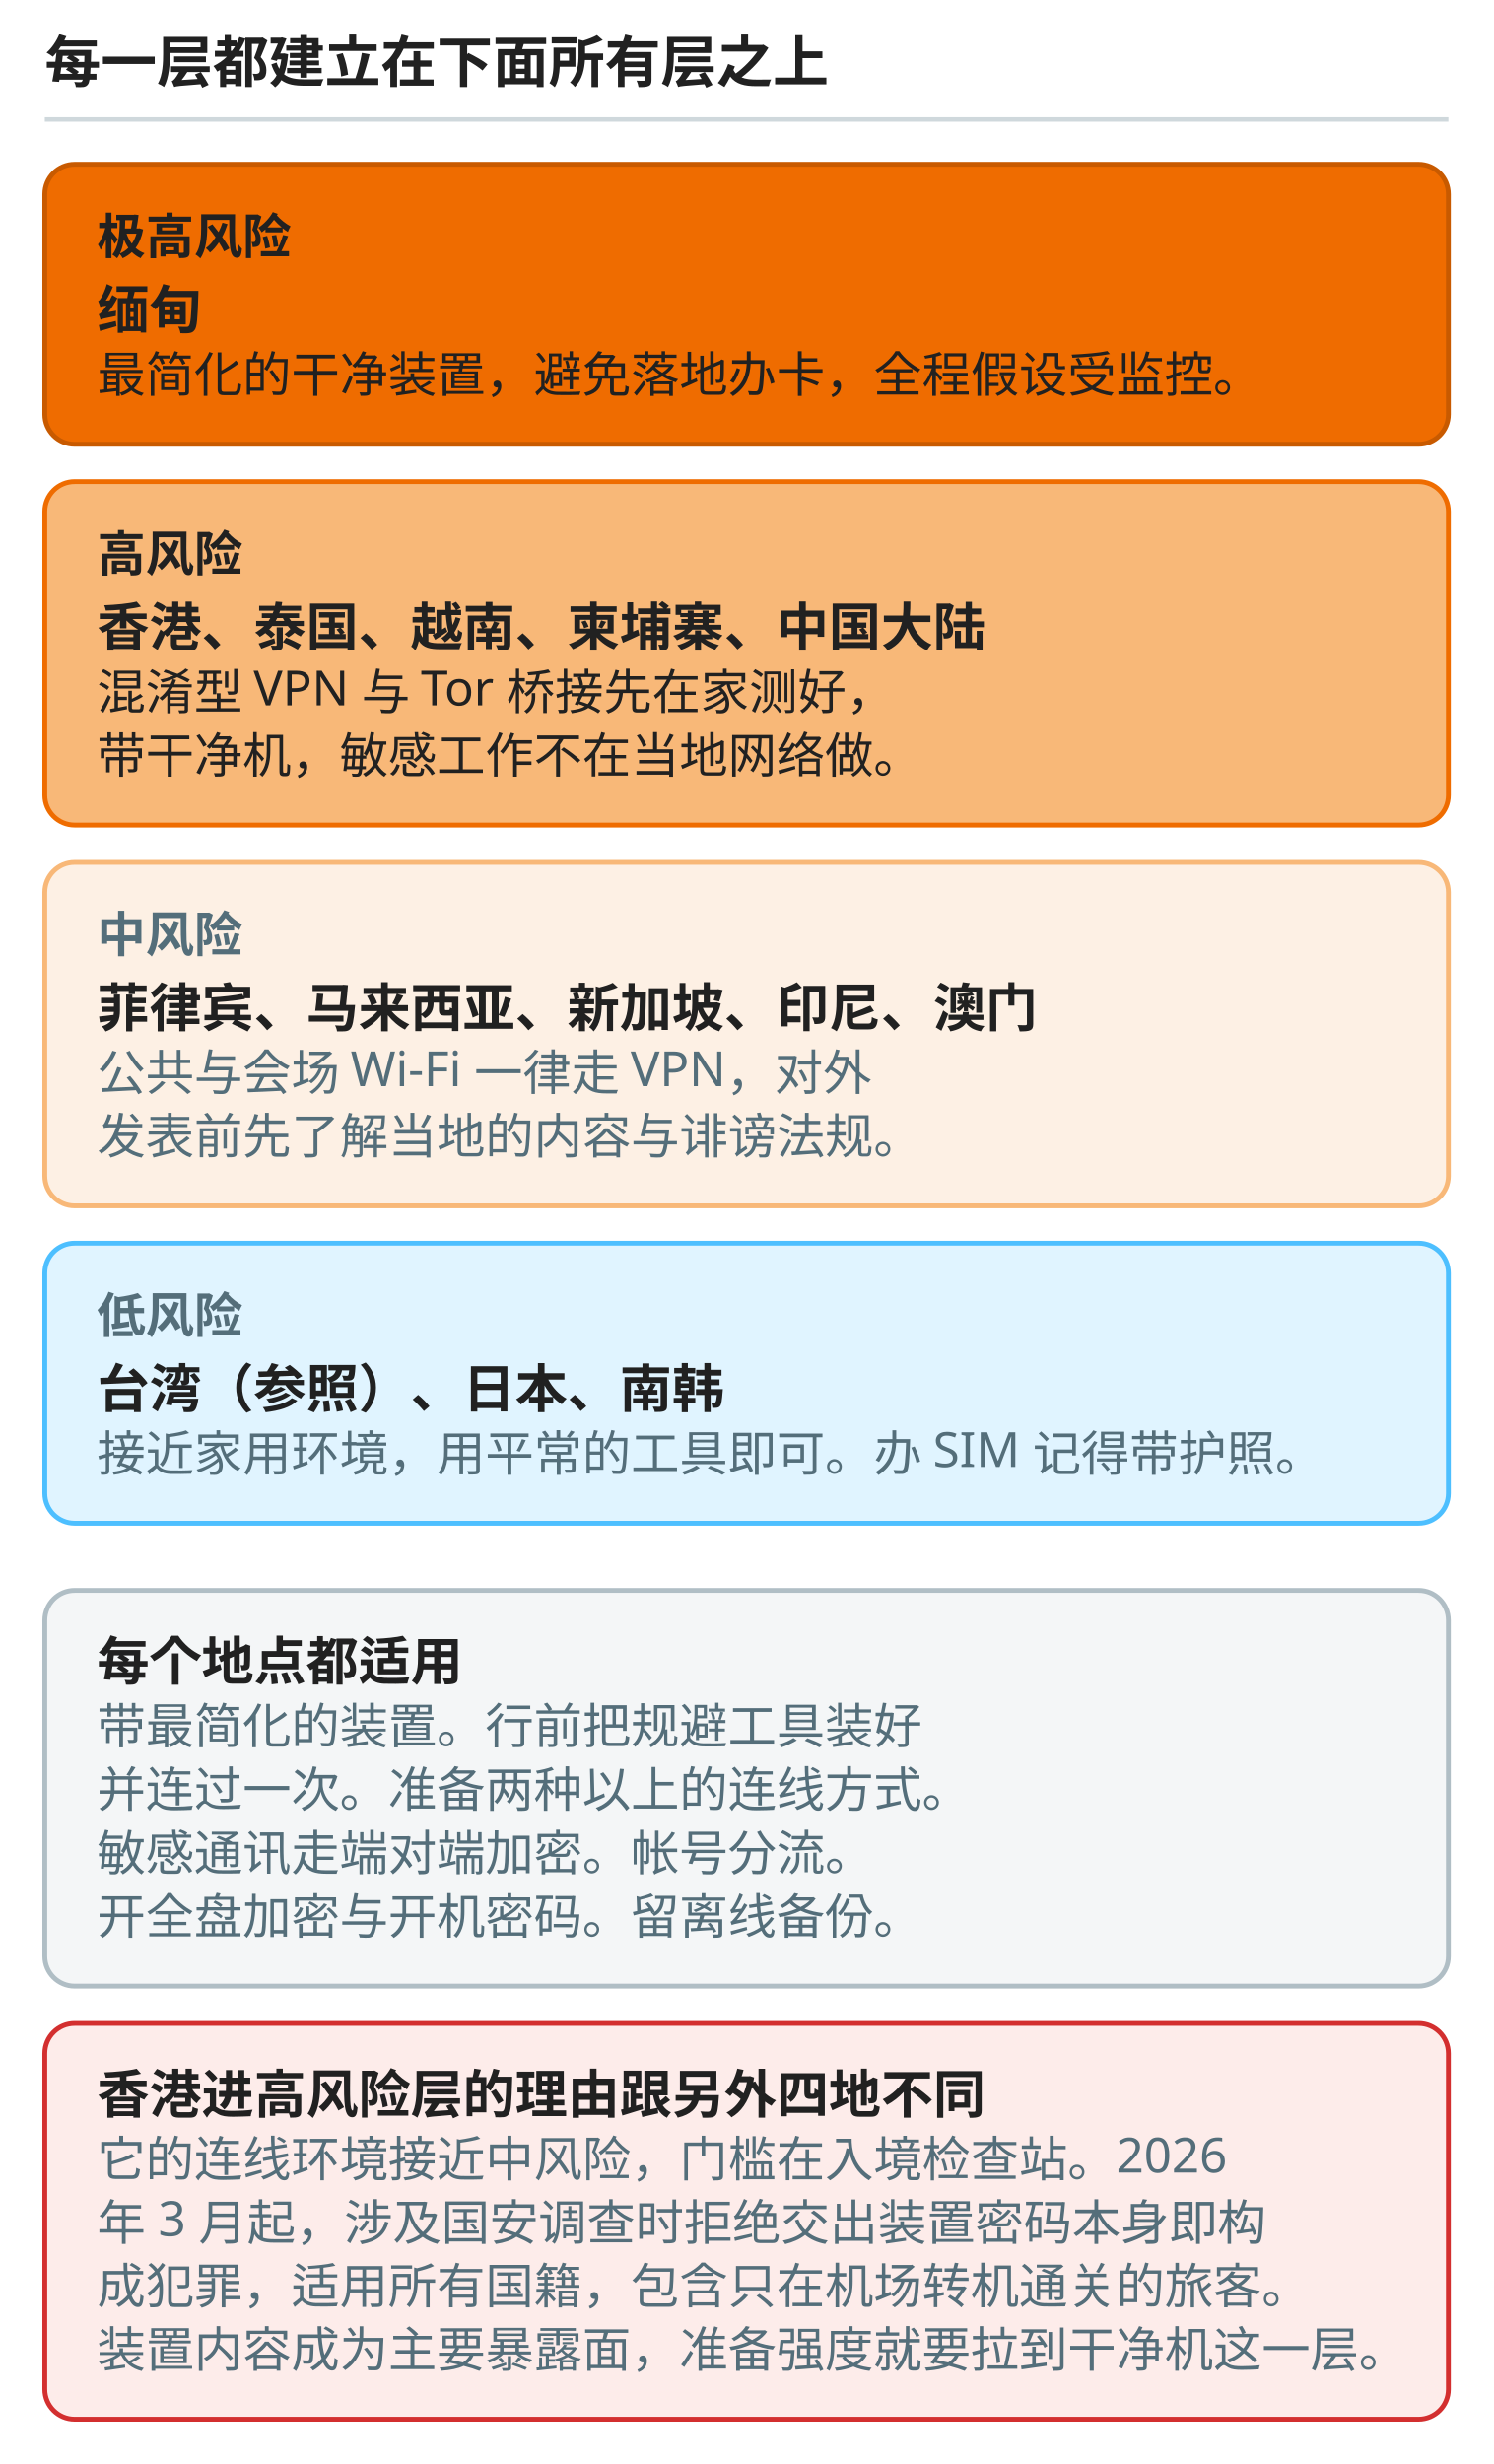
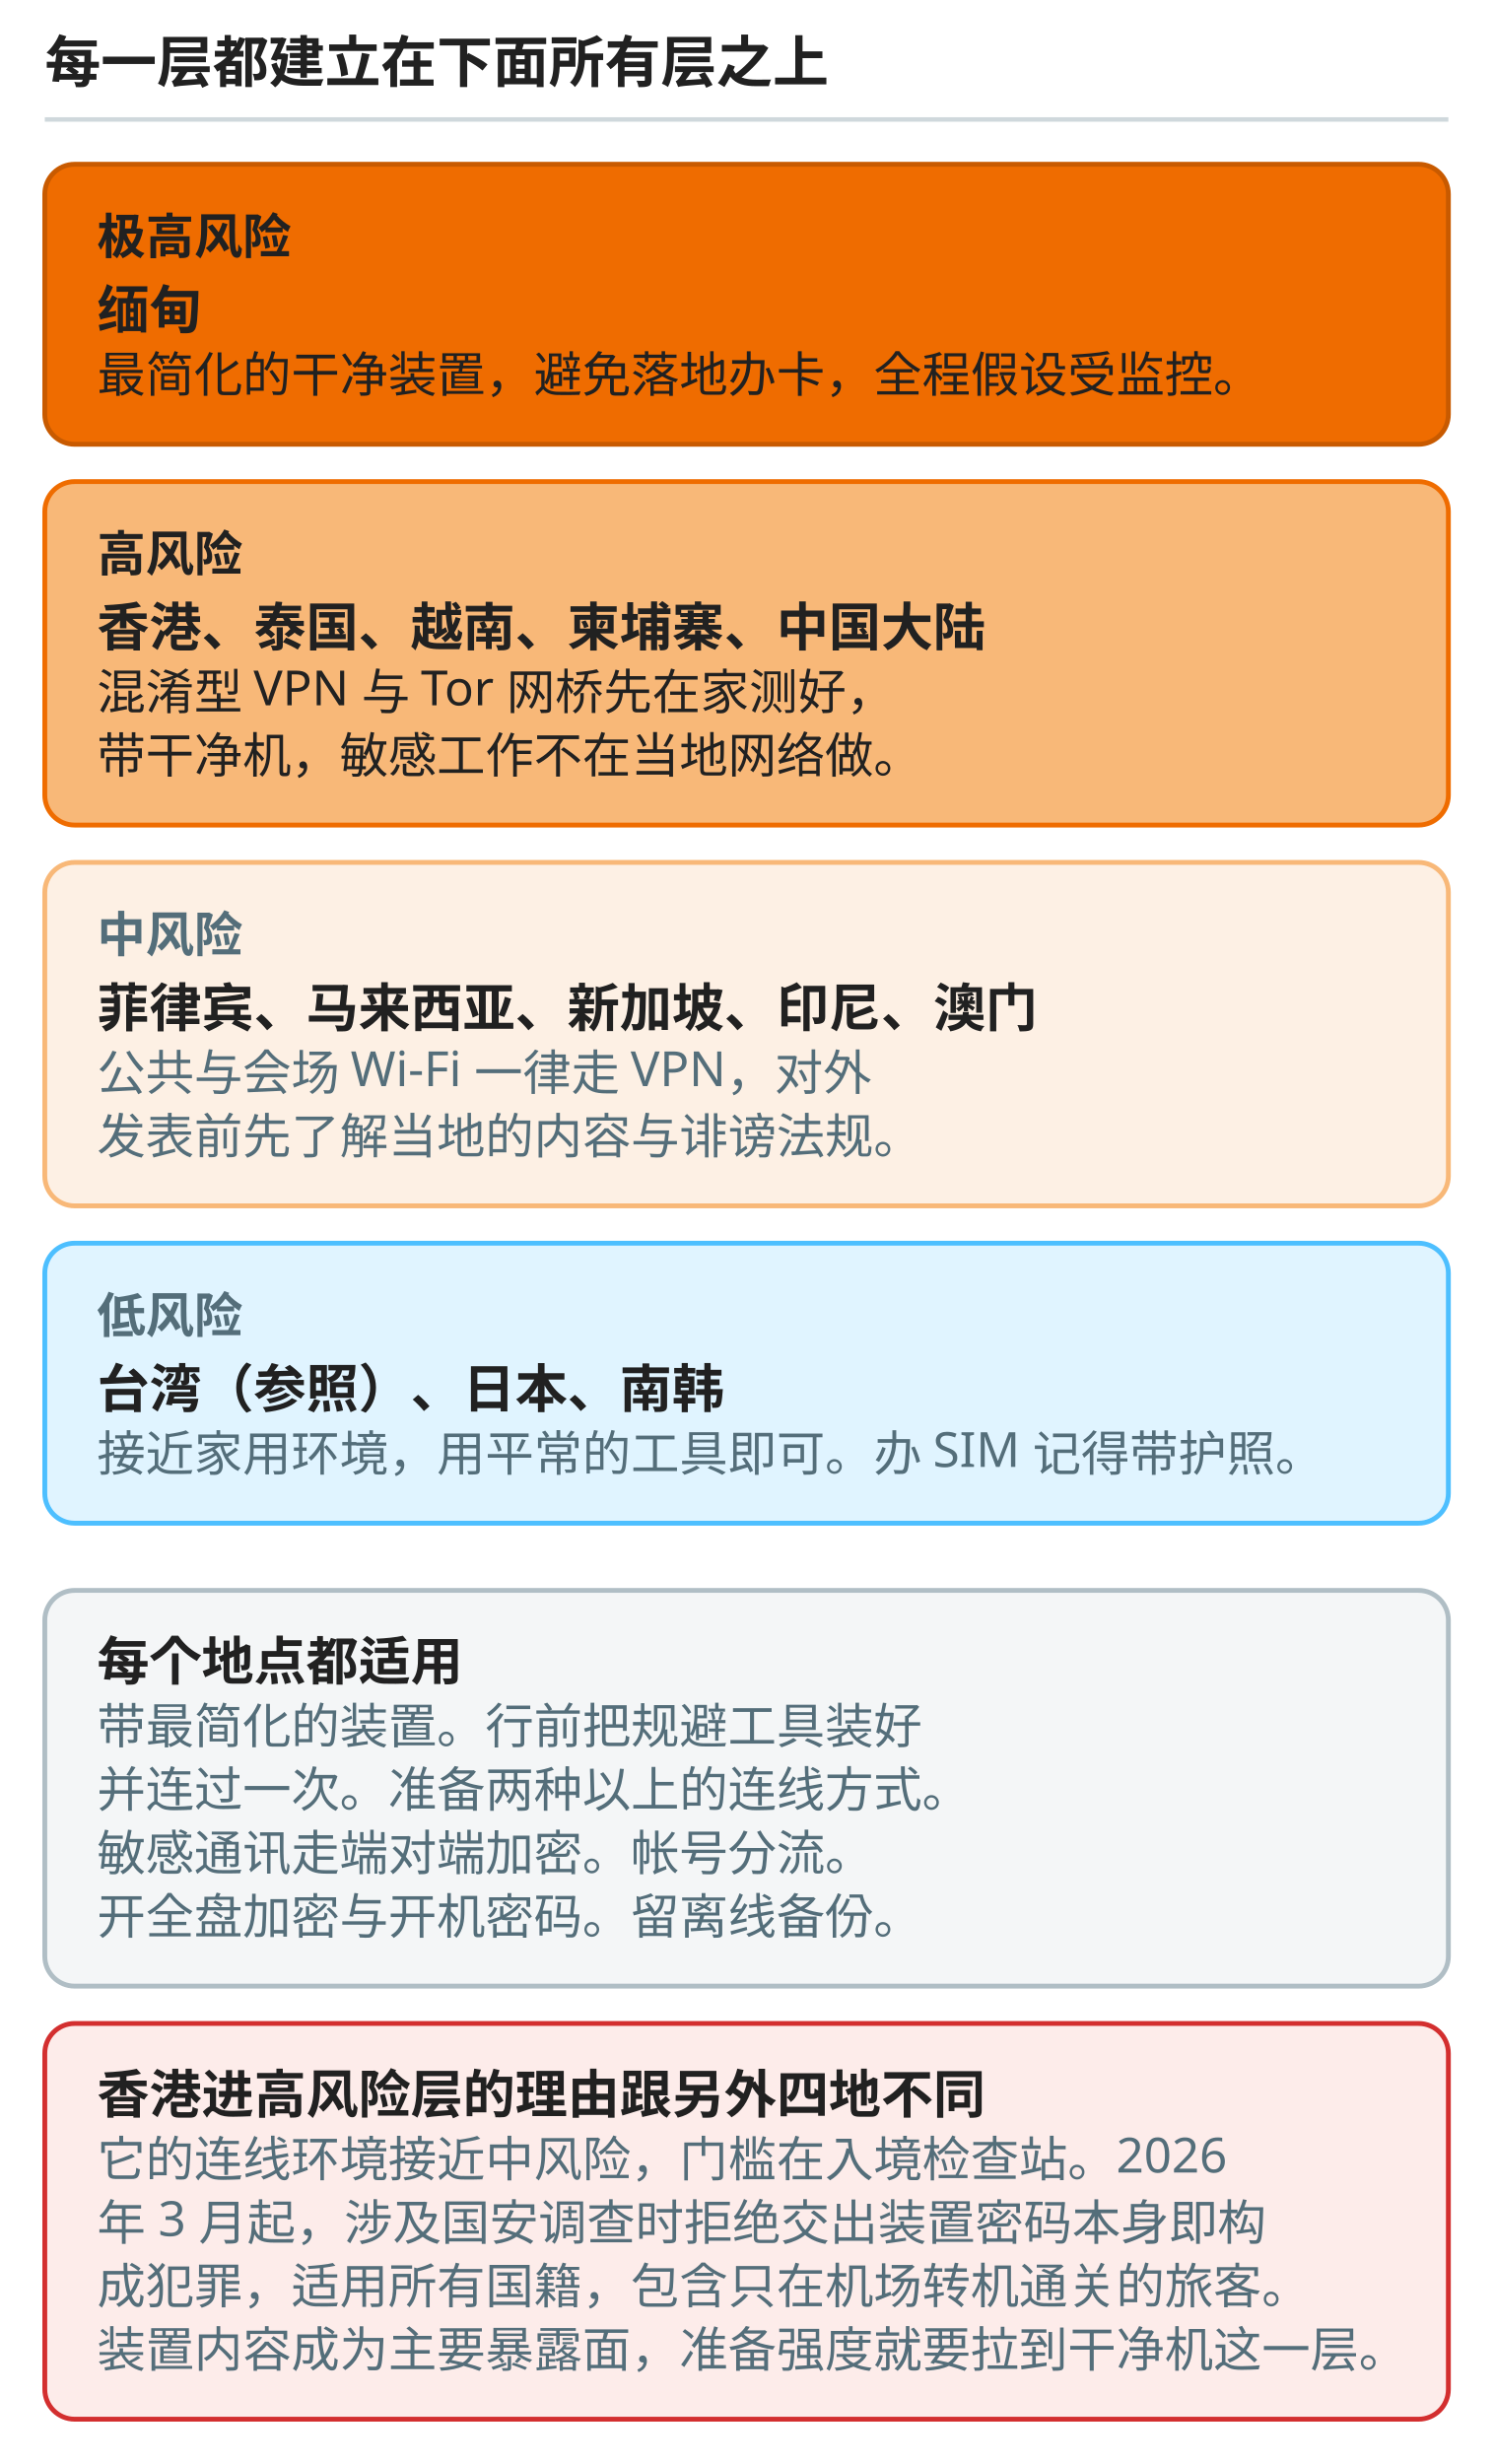
<svg xmlns="http://www.w3.org/2000/svg" viewBox="0 0 400 660" width="400" height="660" role="img" aria-labelledby="title">
  <style>
  text { font-family: "Noto Sans SC", "PingFang SC", "Microsoft YaHei", "Source Han Sans SC", sans-serif; }
  .t-main { fill: #212121; }
  .t-mute { fill: #546e7a; }
  .t-onfill { fill: #212121; }
  .h1   { font-size: 15px; font-weight: 700; }
  .h2   { font-size: 14px; font-weight: 700; }
  .lab  { font-size: 13px; font-weight: 700; }
  .bd   { font-size: 13px; }
  .rule { stroke: #cfd8dc; stroke-width: 1.2; fill: none; }
  .card-c1, .card-n, .card-no, .card-w1, .card-w2, .card-w3 { stroke-width: 1.3; }
  .card-c1 { fill: #e0f4ff; stroke: #4dbfff; }
  .card-n { fill: #f4f6f7; stroke: #b0bec5; }
  .card-no { fill: #fdecea; stroke: #d32f2f; }
  .card-w1 { fill: #fdf0e4; stroke: #f8b878; }
  .card-w2 { fill: #f8b878; stroke: #ef6c00; }
  .card-w3 { fill: #ef6c00; stroke: #c85a00; }

  @media (prefers-color-scheme: dark) {
    .t-main { fill: #eceff1; }
    .t-mute { fill: #b0bec5; }
    .t-onfill { fill: #241708; }
    .rule { stroke: #46515a; }
    .card-c1 { fill: #0d2b38; stroke: #4dbfff; }
    .card-n { fill: #1c2226; stroke: #46515a; }
    .card-no { fill: #35181a; stroke: #e57373; }
    .card-w1 { fill: #2b1f16; stroke: #8a5420; }
    .card-w2 { fill: #7d4b19; stroke: #ff8c1a; }
    .card-w3 { fill: #ff8c1a; stroke: #ffa64d; }
  }
</style>
  <text class="t-main h1" x="12" y="22">每一层都建立在下面所有层之上</text>
  <path class="rule" d="M12 32 H388" />
  <rect class="card-w3" x="12" y="44" width="376" height="75" rx="8" />
  <text class="t-onfill lab" x="26" y="68">极高风险</text>
  <text class="t-onfill h2" x="26" y="88">缅甸</text>
  <text class="t-onfill bd" x="26" y="105">最简化的干净装置，避免落地办卡，全程假设受监控。</text>
  <rect class="card-w2" x="12" y="129" width="376" height="92" rx="8" />
  <text class="t-main lab" x="26" y="153">高风险</text>
  <text class="t-main h2" x="26" y="173">香港、泰国、越南、柬埔寨、中国大陆</text>
-   <text class="t-main bd" x="26" y="190">混淆型 VPN 与 Tor 桥接先在家测好，</text>
+   <text class="t-main bd" x="26" y="190">混淆型 VPN 与 Tor 网桥先在家测好，</text>
  <text class="t-main bd" x="26" y="207">带干净机，敏感工作不在当地网络做。</text>
  <rect class="card-w1" x="12" y="231" width="376" height="92" rx="8" />
  <text class="t-mute lab" x="26" y="255">中风险</text>
  <text class="t-main h2" x="26" y="275">菲律宾、马来西亚、新加坡、印尼、澳门</text>
  <text class="t-mute bd" x="26" y="292">公共与会场 Wi-Fi 一律走 VPN，对外</text>
  <text class="t-mute bd" x="26" y="309">发表前先了解当地的内容与诽谤法规。</text>
  <rect class="card-c1" x="12" y="333" width="376" height="75" rx="8" />
  <text class="t-mute lab" x="26" y="357">低风险</text>
  <text class="t-main h2" x="26" y="377">台湾（参照）、日本、南韩</text>
  <text class="t-mute bd" x="26" y="394">接近家用环境，用平常的工具即可。办 SIM 记得带护照。</text>
  <rect class="card-n" x="12" y="426" width="376" height="106" rx="8" />
  <text class="t-main h2" x="26" y="450">每个地点都适用</text>
  <text class="t-mute bd" x="26" y="467">带最简化的装置。行前把规避工具装好</text>
  <text class="t-mute bd" x="26" y="484">并连过一次。准备两种以上的连线方式。</text>
  <text class="t-mute bd" x="26" y="501">敏感通讯走端对端加密。帐号分流。</text>
  <text class="t-mute bd" x="26" y="518">开全盘加密与开机密码。留离线备份。</text>
  <rect class="card-no" x="12" y="542" width="376" height="106" rx="8" />
  <text class="t-main h2" x="26" y="566">香港进高风险层的理由跟另外四地不同</text>
  <text class="t-mute bd" x="26" y="583">它的连线环境接近中风险，门槛在入境检查站。2026</text>
  <text class="t-mute bd" x="26" y="600">年 3 月起，涉及国安调查时拒绝交出装置密码本身即构</text>
  <text class="t-mute bd" x="26" y="617">成犯罪，适用所有国籍，包含只在机场转机通关的旅客。</text>
  <text class="t-mute bd" x="26" y="634">装置内容成为主要暴露面，准备强度就要拉到干净机这一层。</text>
</svg>
